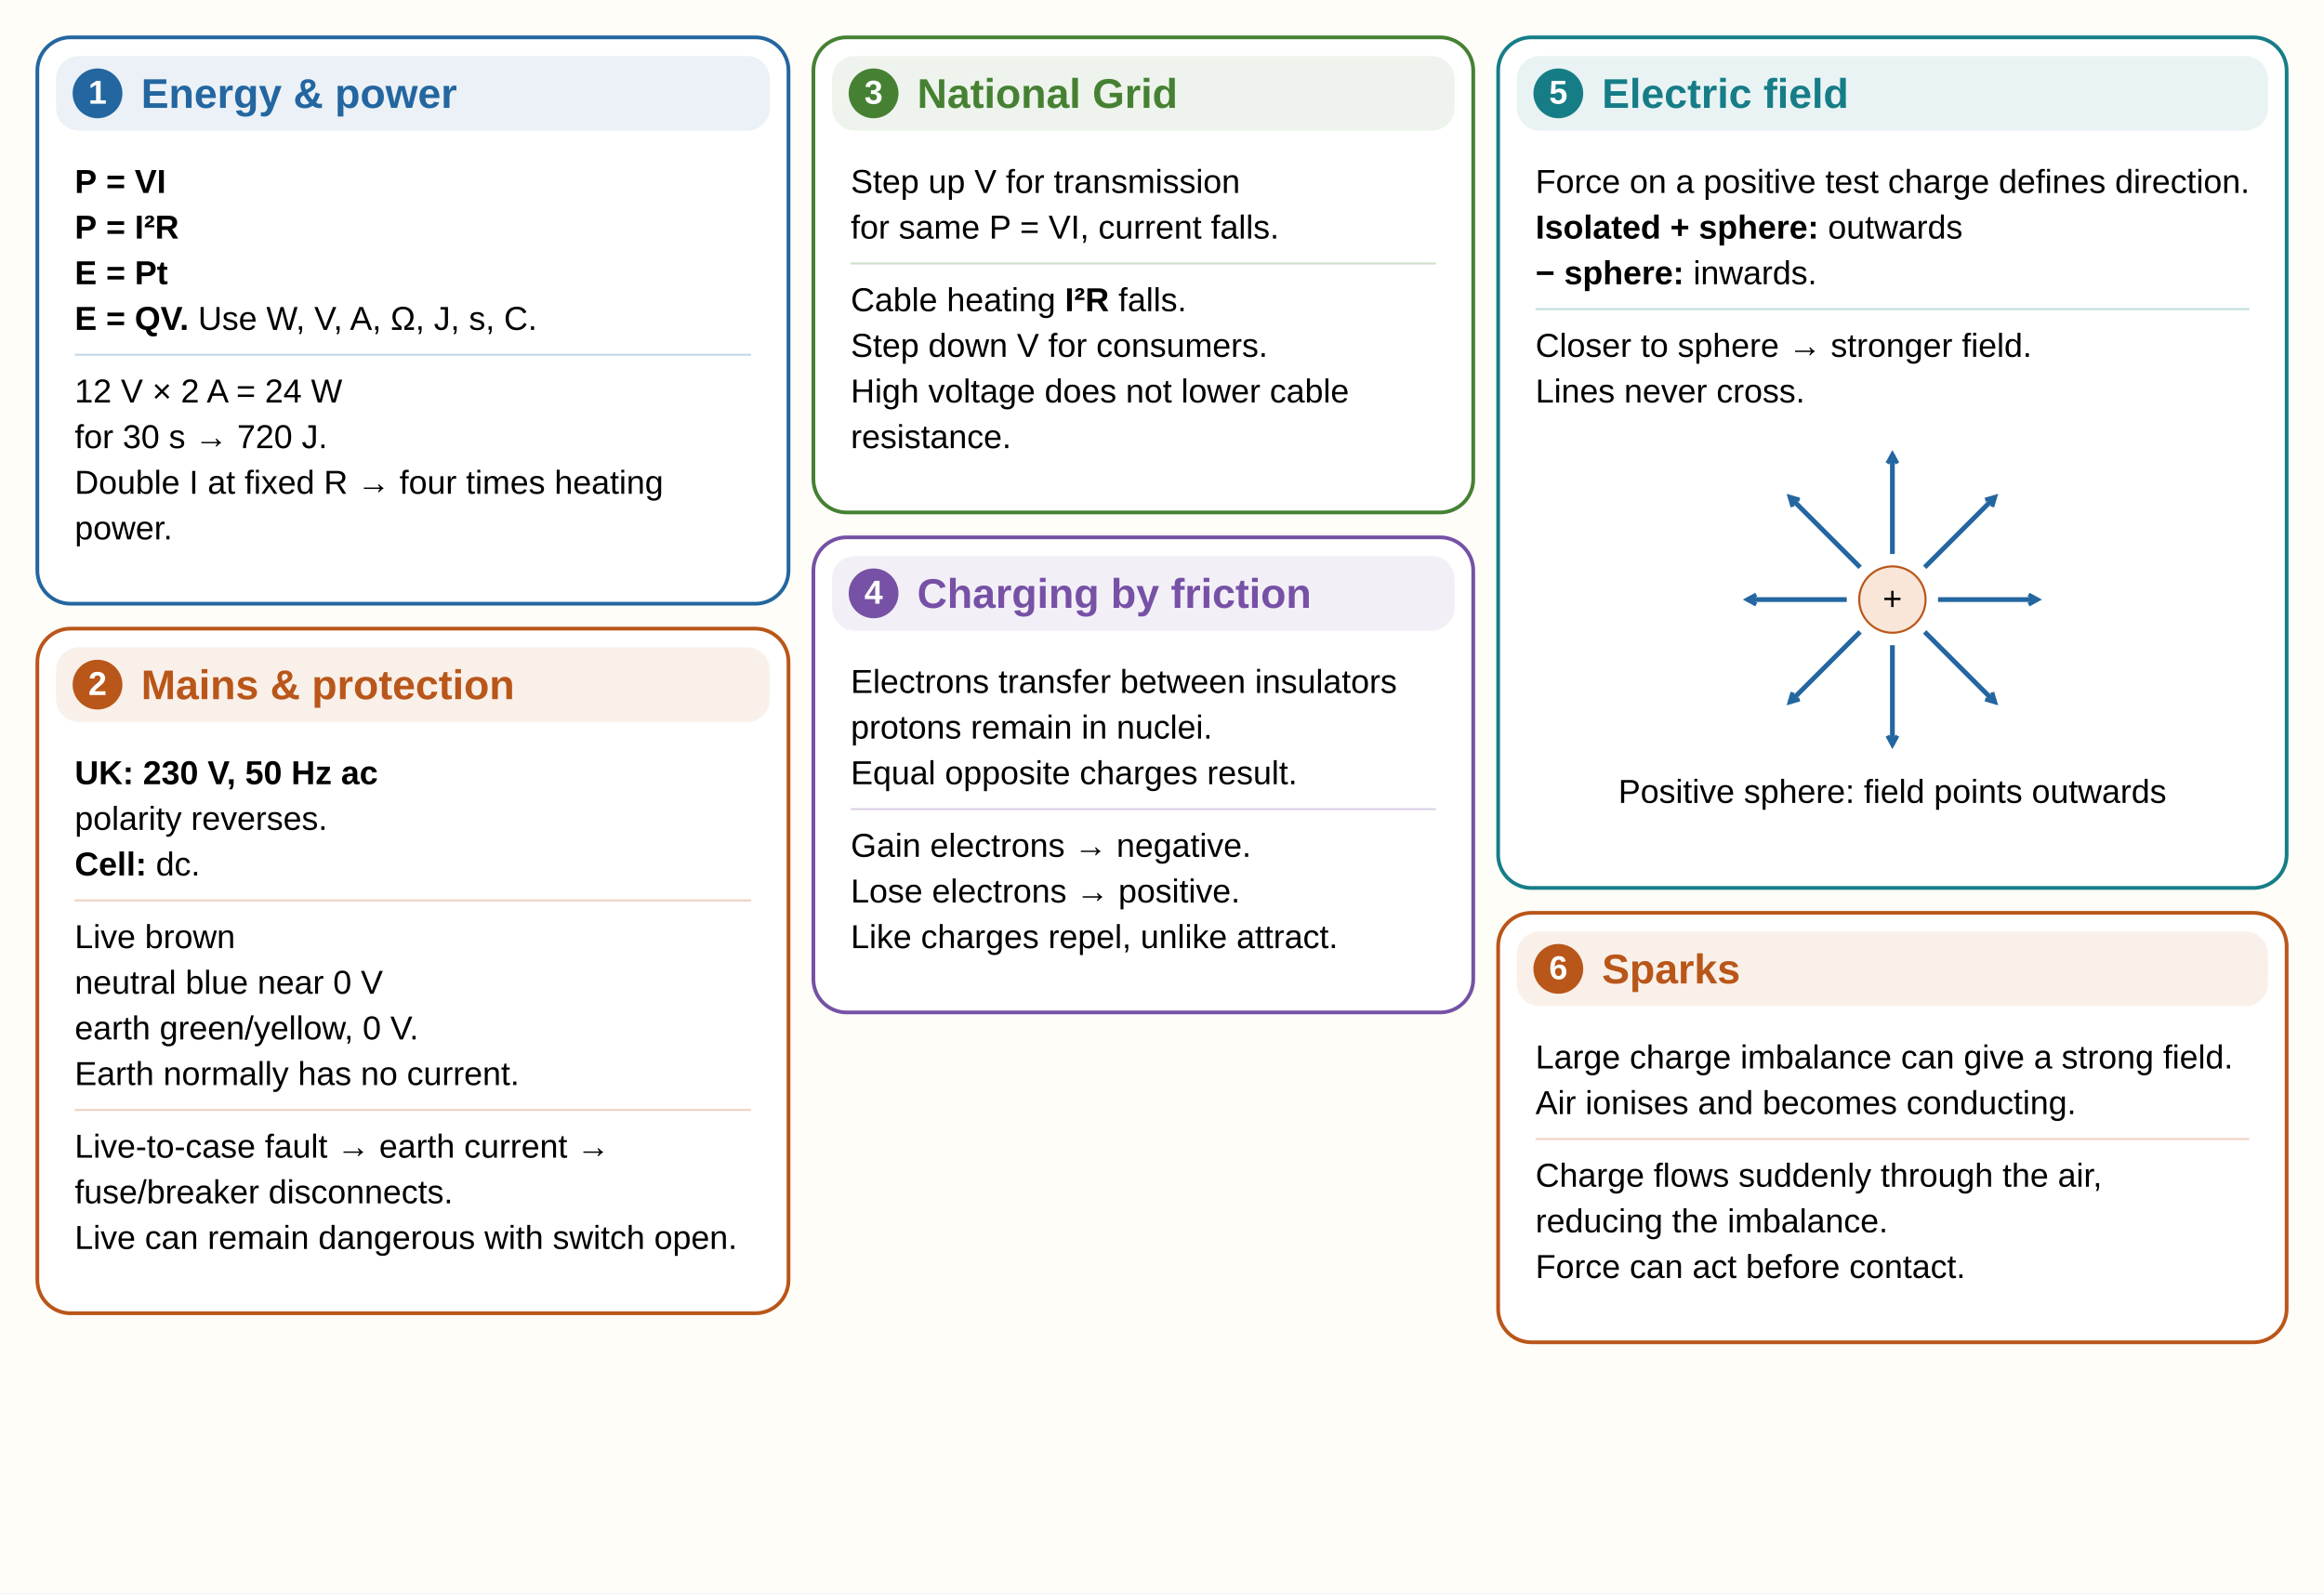
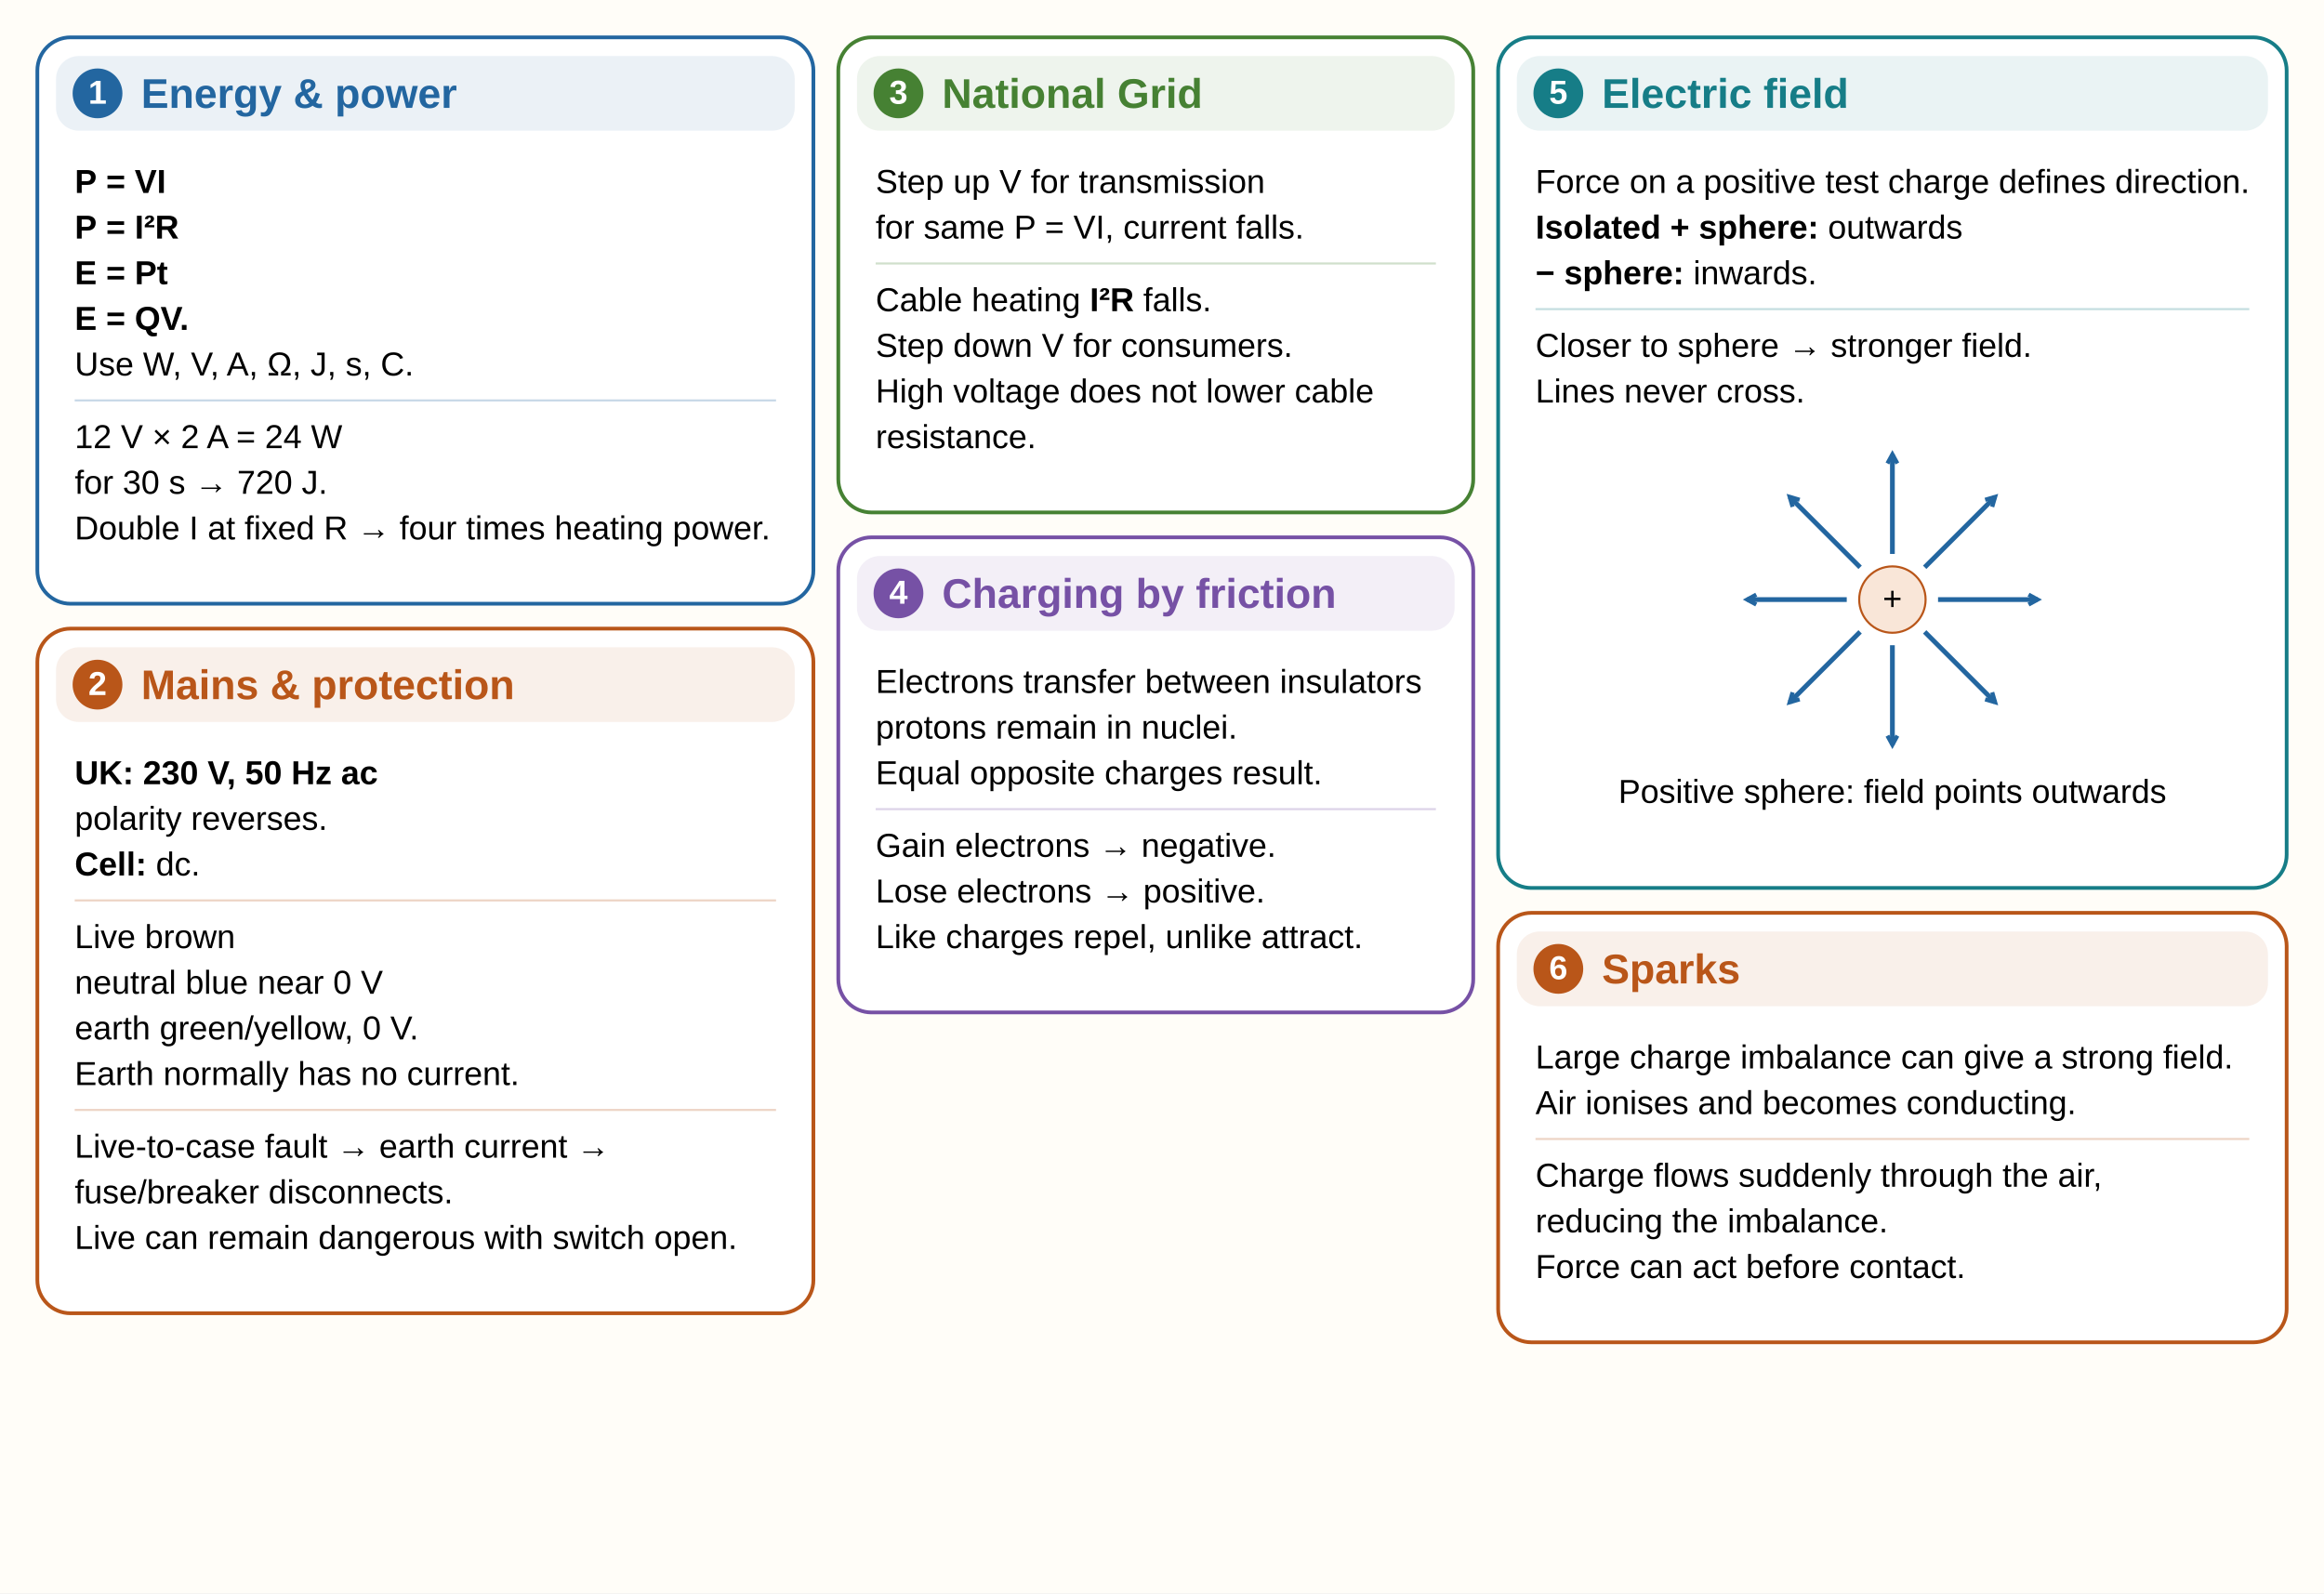
<svg xmlns="http://www.w3.org/2000/svg" width="2400" height="1645.714" viewBox="0 0 1120 768" role="img" aria-labelledby="map-title map-description" data-print-width-mm="277" font-family="Segoe UI,Arial,sans-serif">
  <defs>
    <marker id="arrow-2366a0" viewBox="0 0 10 10" refX="9" refY="5" markerWidth="4" markerHeight="4" orient="auto-start-reverse">
      <path d="M1 1L9 5L1 9" fill="none" stroke="#2366a0" stroke-width="2" stroke-linejoin="round" />
    </marker>
    <marker id="arrow-b95619" viewBox="0 0 10 10" refX="9" refY="5" markerWidth="4" markerHeight="4" orient="auto-start-reverse">
      <path d="M1 1L9 5L1 9" fill="none" stroke="#b95619" stroke-width="2" stroke-linejoin="round" />
    </marker>
    <marker id="arrow-468133" viewBox="0 0 10 10" refX="9" refY="5" markerWidth="4" markerHeight="4" orient="auto-start-reverse">
      <path d="M1 1L9 5L1 9" fill="none" stroke="#468133" stroke-width="2" stroke-linejoin="round" />
    </marker>
    <marker id="arrow-7651a5" viewBox="0 0 10 10" refX="9" refY="5" markerWidth="4" markerHeight="4" orient="auto-start-reverse">
      <path d="M1 1L9 5L1 9" fill="none" stroke="#7651a5" stroke-width="2" stroke-linejoin="round" />
    </marker>
    <marker id="arrow-167d87" viewBox="0 0 10 10" refX="9" refY="5" markerWidth="4" markerHeight="4" orient="auto-start-reverse">
      <path d="M1 1L9 5L1 9" fill="none" stroke="#167d87" stroke-width="2" stroke-linejoin="round" />
    </marker>
    <marker id="arrow-b95619" viewBox="0 0 10 10" refX="9" refY="5" markerWidth="4" markerHeight="4" orient="auto-start-reverse">
      <path d="M1 1L9 5L1 9" fill="none" stroke="#b95619" stroke-width="2" stroke-linejoin="round" />
    </marker>
  </defs>
  <rect width="1120" height="768" fill="#fffdf8" />
-   <g class="map-section" id="section-1" data-source-panel="0" data-bounds="0,0,362,273" transform="translate(18 18)">
-     <rect width="362" height="273" rx="16" fill="white" stroke="#2366a0" stroke-width="1.8" />
+   <g class="map-section" id="section-1" data-source-panel="0" data-bounds="0,0,374,273" transform="translate(18 18)">
+     <rect width="374" height="273" rx="16" fill="white" stroke="#2366a0" stroke-width="1.8" />
    <g class="section-heading">
-       <rect x="9" y="9" width="344" height="36" rx="11" fill="#2366a0" opacity=".09" />
+       <rect x="9" y="9" width="356" height="36" rx="11" fill="#2366a0" opacity=".09" />
      <circle cx="29" cy="27" r="12" fill="#2366a0" />
      <text class="diagram-label" x="29" y="32" font-size="16" fill="white" font-weight="700" text-anchor="middle">1</text>
      <text class="panel-title" x="50" y="34" font-size="20" fill="#2366a0" font-weight="700" text-anchor="start">Energy &amp; power</text>
    </g>
    <g class="section-body">
      <text class="body-text" x="18" y="75" font-size="16" fill="#000000" font-weight="400" text-anchor="start">
        <tspan font-weight="700">P</tspan>
        <tspan font-weight="700">=</tspan>
        <tspan font-weight="700">VI</tspan>
      </text>
      <text class="body-text" x="18" y="97" font-size="16" fill="#000000" font-weight="400" text-anchor="start">
        <tspan font-weight="700">P</tspan>
        <tspan font-weight="700">=</tspan>
        <tspan font-weight="700">I²R</tspan>
      </text>
      <text class="body-text" x="18" y="119" font-size="16" fill="#000000" font-weight="400" text-anchor="start">
        <tspan font-weight="700">E</tspan>
        <tspan font-weight="700">=</tspan>
        <tspan font-weight="700">Pt</tspan>
      </text>
      <text class="body-text" x="18" y="141" font-size="16" fill="#000000" font-weight="400" text-anchor="start">
        <tspan font-weight="700">E</tspan>
        <tspan font-weight="700">=</tspan>
-         <tspan font-weight="700">QV.</tspan> Use W, V, A, Ω, J, s, C.</text>
-       <path class="section-divider" d="M18 153H344" stroke="#2366a0" stroke-opacity=".25" stroke-width="1" fill="none" />
-       <text class="body-text" x="18" y="176" font-size="16" fill="#000000" font-weight="400" text-anchor="start">12 V × 2 A = 24 W</text>
-       <text class="body-text" x="18" y="198" font-size="16" fill="#000000" font-weight="400" text-anchor="start">for 30 s → 720 J.</text>
-       <text class="body-text" x="18" y="220" font-size="16" fill="#000000" font-weight="400" text-anchor="start">Double I at fixed R → four times heating</text>
-       <text class="body-text" x="18" y="242" font-size="16" fill="#000000" font-weight="400" text-anchor="start">power.</text>
+         <tspan font-weight="700">QV.</tspan>
+       </text>
+       <text class="body-text" x="18" y="163" font-size="16" fill="#000000" font-weight="400" text-anchor="start">Use W, V, A, Ω, J, s, C.</text>
+       <path class="section-divider" d="M18 175H356" stroke="#2366a0" stroke-opacity=".25" stroke-width="1" fill="none" />
+       <text class="body-text" x="18" y="198" font-size="16" fill="#000000" font-weight="400" text-anchor="start">12 V × 2 A = 24 W</text>
+       <text class="body-text" x="18" y="220" font-size="16" fill="#000000" font-weight="400" text-anchor="start">for 30 s → 720 J.</text>
+       <text class="body-text" x="18" y="242" font-size="16" fill="#000000" font-weight="400" text-anchor="start">Double I at fixed R → four times heating power.</text>
    </g>
  </g>
-   <g class="map-section" id="section-2" data-source-panel="1" data-bounds="0,0,362,330" transform="translate(18 303)">
-     <rect width="362" height="330" rx="16" fill="white" stroke="#b95619" stroke-width="1.8" />
+   <g class="map-section" id="section-2" data-source-panel="1" data-bounds="0,0,374,330" transform="translate(18 303)">
+     <rect width="374" height="330" rx="16" fill="white" stroke="#b95619" stroke-width="1.8" />
    <g class="section-heading">
-       <rect x="9" y="9" width="344" height="36" rx="11" fill="#b95619" opacity=".09" />
+       <rect x="9" y="9" width="356" height="36" rx="11" fill="#b95619" opacity=".09" />
      <circle cx="29" cy="27" r="12" fill="#b95619" />
      <text class="diagram-label" x="29" y="32" font-size="16" fill="white" font-weight="700" text-anchor="middle">2</text>
      <text class="panel-title" x="50" y="34" font-size="20" fill="#b95619" font-weight="700" text-anchor="start">Mains &amp; protection</text>
    </g>
    <g class="section-body">
      <text class="body-text" x="18" y="75" font-size="16" fill="#000000" font-weight="400" text-anchor="start">
        <tspan font-weight="700">UK:</tspan>
        <tspan font-weight="700">230</tspan>
        <tspan font-weight="700">V,</tspan>
        <tspan font-weight="700">50</tspan>
        <tspan font-weight="700">Hz</tspan>
        <tspan font-weight="700">ac</tspan>
      </text>
      <text class="body-text" x="18" y="97" font-size="16" fill="#000000" font-weight="400" text-anchor="start">polarity reverses.</text>
      <text class="body-text" x="18" y="119" font-size="16" fill="#000000" font-weight="400" text-anchor="start">
        <tspan font-weight="700">Cell:</tspan> dc.</text>
-       <path class="section-divider" d="M18 131H344" stroke="#b95619" stroke-opacity=".25" stroke-width="1" fill="none" />
+       <path class="section-divider" d="M18 131H356" stroke="#b95619" stroke-opacity=".25" stroke-width="1" fill="none" />
      <text class="body-text" x="18" y="154" font-size="16" fill="#000000" font-weight="400" text-anchor="start">Live brown</text>
      <text class="body-text" x="18" y="176" font-size="16" fill="#000000" font-weight="400" text-anchor="start">neutral blue near 0 V</text>
      <text class="body-text" x="18" y="198" font-size="16" fill="#000000" font-weight="400" text-anchor="start">earth green/yellow, 0 V.</text>
      <text class="body-text" x="18" y="220" font-size="16" fill="#000000" font-weight="400" text-anchor="start">Earth normally has no current.</text>
-       <path class="section-divider" d="M18 232H344" stroke="#b95619" stroke-opacity=".25" stroke-width="1" fill="none" />
+       <path class="section-divider" d="M18 232H356" stroke="#b95619" stroke-opacity=".25" stroke-width="1" fill="none" />
      <text class="body-text" x="18" y="255" font-size="16" fill="#000000" font-weight="400" text-anchor="start">Live-to-case fault → earth current →</text>
      <text class="body-text" x="18" y="277" font-size="16" fill="#000000" font-weight="400" text-anchor="start">fuse/breaker disconnects.</text>
      <text class="body-text" x="18" y="299" font-size="16" fill="#000000" font-weight="400" text-anchor="start">Live can remain dangerous with switch open.</text>
    </g>
  </g>
-   <g class="map-section" id="section-3" data-source-panel="2" data-bounds="0,0,318,229" transform="translate(392 18)">
-     <rect width="318" height="229" rx="16" fill="white" stroke="#468133" stroke-width="1.8" />
+   <g class="map-section" id="section-3" data-source-panel="2" data-bounds="0,0,306,229" transform="translate(404 18)">
+     <rect width="306" height="229" rx="16" fill="white" stroke="#468133" stroke-width="1.8" />
    <g class="section-heading">
-       <rect x="9" y="9" width="300" height="36" rx="11" fill="#468133" opacity=".09" />
+       <rect x="9" y="9" width="288" height="36" rx="11" fill="#468133" opacity=".09" />
      <circle cx="29" cy="27" r="12" fill="#468133" />
      <text class="diagram-label" x="29" y="32" font-size="16" fill="white" font-weight="700" text-anchor="middle">3</text>
      <text class="panel-title" x="50" y="34" font-size="20" fill="#468133" font-weight="700" text-anchor="start">National Grid</text>
    </g>
    <g class="section-body">
      <text class="body-text" x="18" y="75" font-size="16" fill="#000000" font-weight="400" text-anchor="start">Step up V for transmission</text>
      <text class="body-text" x="18" y="97" font-size="16" fill="#000000" font-weight="400" text-anchor="start">for same P = VI, current falls.</text>
-       <path class="section-divider" d="M18 109H300" stroke="#468133" stroke-opacity=".25" stroke-width="1" fill="none" />
+       <path class="section-divider" d="M18 109H288" stroke="#468133" stroke-opacity=".25" stroke-width="1" fill="none" />
      <text class="body-text" x="18" y="132" font-size="16" fill="#000000" font-weight="400" text-anchor="start">Cable heating <tspan font-weight="700">I²R</tspan> falls.</text>
      <text class="body-text" x="18" y="154" font-size="16" fill="#000000" font-weight="400" text-anchor="start">Step down V for consumers.</text>
      <text class="body-text" x="18" y="176" font-size="16" fill="#000000" font-weight="400" text-anchor="start">High voltage does not lower cable</text>
      <text class="body-text" x="18" y="198" font-size="16" fill="#000000" font-weight="400" text-anchor="start">resistance.</text>
    </g>
  </g>
-   <g class="map-section" id="section-4" data-source-panel="3" data-bounds="0,0,318,229" transform="translate(392 259)">
-     <rect width="318" height="229" rx="16" fill="white" stroke="#7651a5" stroke-width="1.8" />
+   <g class="map-section" id="section-4" data-source-panel="3" data-bounds="0,0,306,229" transform="translate(404 259)">
+     <rect width="306" height="229" rx="16" fill="white" stroke="#7651a5" stroke-width="1.8" />
    <g class="section-heading">
-       <rect x="9" y="9" width="300" height="36" rx="11" fill="#7651a5" opacity=".09" />
+       <rect x="9" y="9" width="288" height="36" rx="11" fill="#7651a5" opacity=".09" />
      <circle cx="29" cy="27" r="12" fill="#7651a5" />
      <text class="diagram-label" x="29" y="32" font-size="16" fill="white" font-weight="700" text-anchor="middle">4</text>
      <text class="panel-title" x="50" y="34" font-size="20" fill="#7651a5" font-weight="700" text-anchor="start">Charging by friction</text>
    </g>
    <g class="section-body">
      <text class="body-text" x="18" y="75" font-size="16" fill="#000000" font-weight="400" text-anchor="start">Electrons transfer between insulators</text>
      <text class="body-text" x="18" y="97" font-size="16" fill="#000000" font-weight="400" text-anchor="start">protons remain in nuclei.</text>
      <text class="body-text" x="18" y="119" font-size="16" fill="#000000" font-weight="400" text-anchor="start">Equal opposite charges result.</text>
-       <path class="section-divider" d="M18 131H300" stroke="#7651a5" stroke-opacity=".25" stroke-width="1" fill="none" />
+       <path class="section-divider" d="M18 131H288" stroke="#7651a5" stroke-opacity=".25" stroke-width="1" fill="none" />
      <text class="body-text" x="18" y="154" font-size="16" fill="#000000" font-weight="400" text-anchor="start">Gain electrons → negative.</text>
      <text class="body-text" x="18" y="176" font-size="16" fill="#000000" font-weight="400" text-anchor="start">Lose electrons → positive.</text>
      <text class="body-text" x="18" y="198" font-size="16" fill="#000000" font-weight="400" text-anchor="start">Like charges repel, unlike attract.</text>
    </g>
  </g>
  <g class="map-section" id="section-5" data-source-panel="4" data-bounds="0,0,380,410" transform="translate(722 18)">
    <rect width="380" height="410" rx="16" fill="white" stroke="#167d87" stroke-width="1.8" />
    <g class="section-heading">
      <rect x="9" y="9" width="362" height="36" rx="11" fill="#167d87" opacity=".09" />
      <circle cx="29" cy="27" r="12" fill="#167d87" />
      <text class="diagram-label" x="29" y="32" font-size="16" fill="white" font-weight="700" text-anchor="middle">5</text>
      <text class="panel-title" x="50" y="34" font-size="20" fill="#167d87" font-weight="700" text-anchor="start">Electric field</text>
    </g>
    <g class="section-body">
      <text class="body-text" x="18" y="75" font-size="16" fill="#000000" font-weight="400" text-anchor="start">Force on a positive test charge defines direction.</text>
      <text class="body-text" x="18" y="97" font-size="16" fill="#000000" font-weight="400" text-anchor="start">
        <tspan font-weight="700">Isolated</tspan>
        <tspan font-weight="700">+</tspan>
        <tspan font-weight="700">sphere:</tspan> outwards</text>
      <text class="body-text" x="18" y="119" font-size="16" fill="#000000" font-weight="400" text-anchor="start">
        <tspan font-weight="700">−</tspan>
        <tspan font-weight="700">sphere:</tspan> inwards.</text>
      <path class="section-divider" d="M18 131H362" stroke="#167d87" stroke-opacity=".25" stroke-width="1" fill="none" />
      <text class="body-text" x="18" y="154" font-size="16" fill="#000000" font-weight="400" text-anchor="start">Closer to sphere → stronger field.</text>
      <text class="body-text" x="18" y="176" font-size="16" fill="#000000" font-weight="400" text-anchor="start">Lines never cross.</text>
      <g transform="translate(18 194)">
        <g class="concept-illustration">
          <circle cx="172.0" cy="77" r="16" fill="#f9e6d8" stroke="#b95619" />
          <text class="diagram-label" x="172.0" y="82" font-size="16" fill="#000000" text-anchor="middle">+</text>
          <path d="M194.0 77.0L242.0 77.0" stroke="#2366a0" stroke-width="2.3" fill="none" />
          <path d="M237.612 79.397L242.0 77.0L237.612 74.603" stroke="#2366a0" stroke-width="2" fill="none" />
          <path d="M187.556 92.556L221.497 126.497" stroke="#2366a0" stroke-width="2.3" fill="none" />
          <path d="M216.7 125.09L221.497 126.497L220.09 121.7" stroke="#2366a0" stroke-width="2" fill="none" />
          <path d="M172.0 99.0L172.0 147.0" stroke="#2366a0" stroke-width="2.3" fill="none" />
          <path d="M169.603 142.612L172.0 147.0L174.397 142.612" stroke="#2366a0" stroke-width="2" fill="none" />
          <path d="M156.444 92.556L122.503 126.497" stroke="#2366a0" stroke-width="2.3" fill="none" />
          <path d="M123.91 121.7L122.503 126.497L127.3 125.09" stroke="#2366a0" stroke-width="2" fill="none" />
          <path d="M150.0 77.0L102.0 77" stroke="#2366a0" stroke-width="2.3" fill="none" />
          <path d="M106.388 74.603L102.0 77L106.388 79.397" stroke="#2366a0" stroke-width="2" fill="none" />
          <path d="M156.444 61.444L122.503 27.503" stroke="#2366a0" stroke-width="2.3" fill="none" />
          <path d="M127.3 28.91L122.503 27.503L123.91 32.3" stroke="#2366a0" stroke-width="2" fill="none" />
          <path d="M172.0 55.0L172.0 7.0" stroke="#2366a0" stroke-width="2.3" fill="none" />
          <path d="M174.397 11.388L172.0 7.0L169.603 11.388" stroke="#2366a0" stroke-width="2" fill="none" />
          <path d="M187.556 61.444L221.497 27.503" stroke="#2366a0" stroke-width="2.3" fill="none" />
          <path d="M220.09 32.3L221.497 27.503L216.7 28.91" stroke="#2366a0" stroke-width="2" fill="none" />
          <text class="diagram-label" x="172.0" y="175" font-size="16" fill="#000000" text-anchor="middle">Positive sphere: field points outwards</text>
        </g>
      </g>
    </g>
  </g>
  <g class="map-section" id="section-6" data-source-panel="5" data-bounds="0,0,380,207" transform="translate(722 440)">
    <rect width="380" height="207" rx="16" fill="white" stroke="#b95619" stroke-width="1.8" />
    <g class="section-heading">
      <rect x="9" y="9" width="362" height="36" rx="11" fill="#b95619" opacity=".09" />
      <circle cx="29" cy="27" r="12" fill="#b95619" />
      <text class="diagram-label" x="29" y="32" font-size="16" fill="white" font-weight="700" text-anchor="middle">6</text>
      <text class="panel-title" x="50" y="34" font-size="20" fill="#b95619" font-weight="700" text-anchor="start">Sparks</text>
    </g>
    <g class="section-body">
      <text class="body-text" x="18" y="75" font-size="16" fill="#000000" font-weight="400" text-anchor="start">Large charge imbalance can give a strong field.</text>
      <text class="body-text" x="18" y="97" font-size="16" fill="#000000" font-weight="400" text-anchor="start">Air ionises and becomes conducting.</text>
      <path class="section-divider" d="M18 109H362" stroke="#b95619" stroke-opacity=".25" stroke-width="1" fill="none" />
      <text class="body-text" x="18" y="132" font-size="16" fill="#000000" font-weight="400" text-anchor="start">Charge flows suddenly through the air,</text>
      <text class="body-text" x="18" y="154" font-size="16" fill="#000000" font-weight="400" text-anchor="start">reducing the imbalance.</text>
      <text class="body-text" x="18" y="176" font-size="16" fill="#000000" font-weight="400" text-anchor="start">Force can act before contact.</text>
    </g>
  </g>
</svg>
